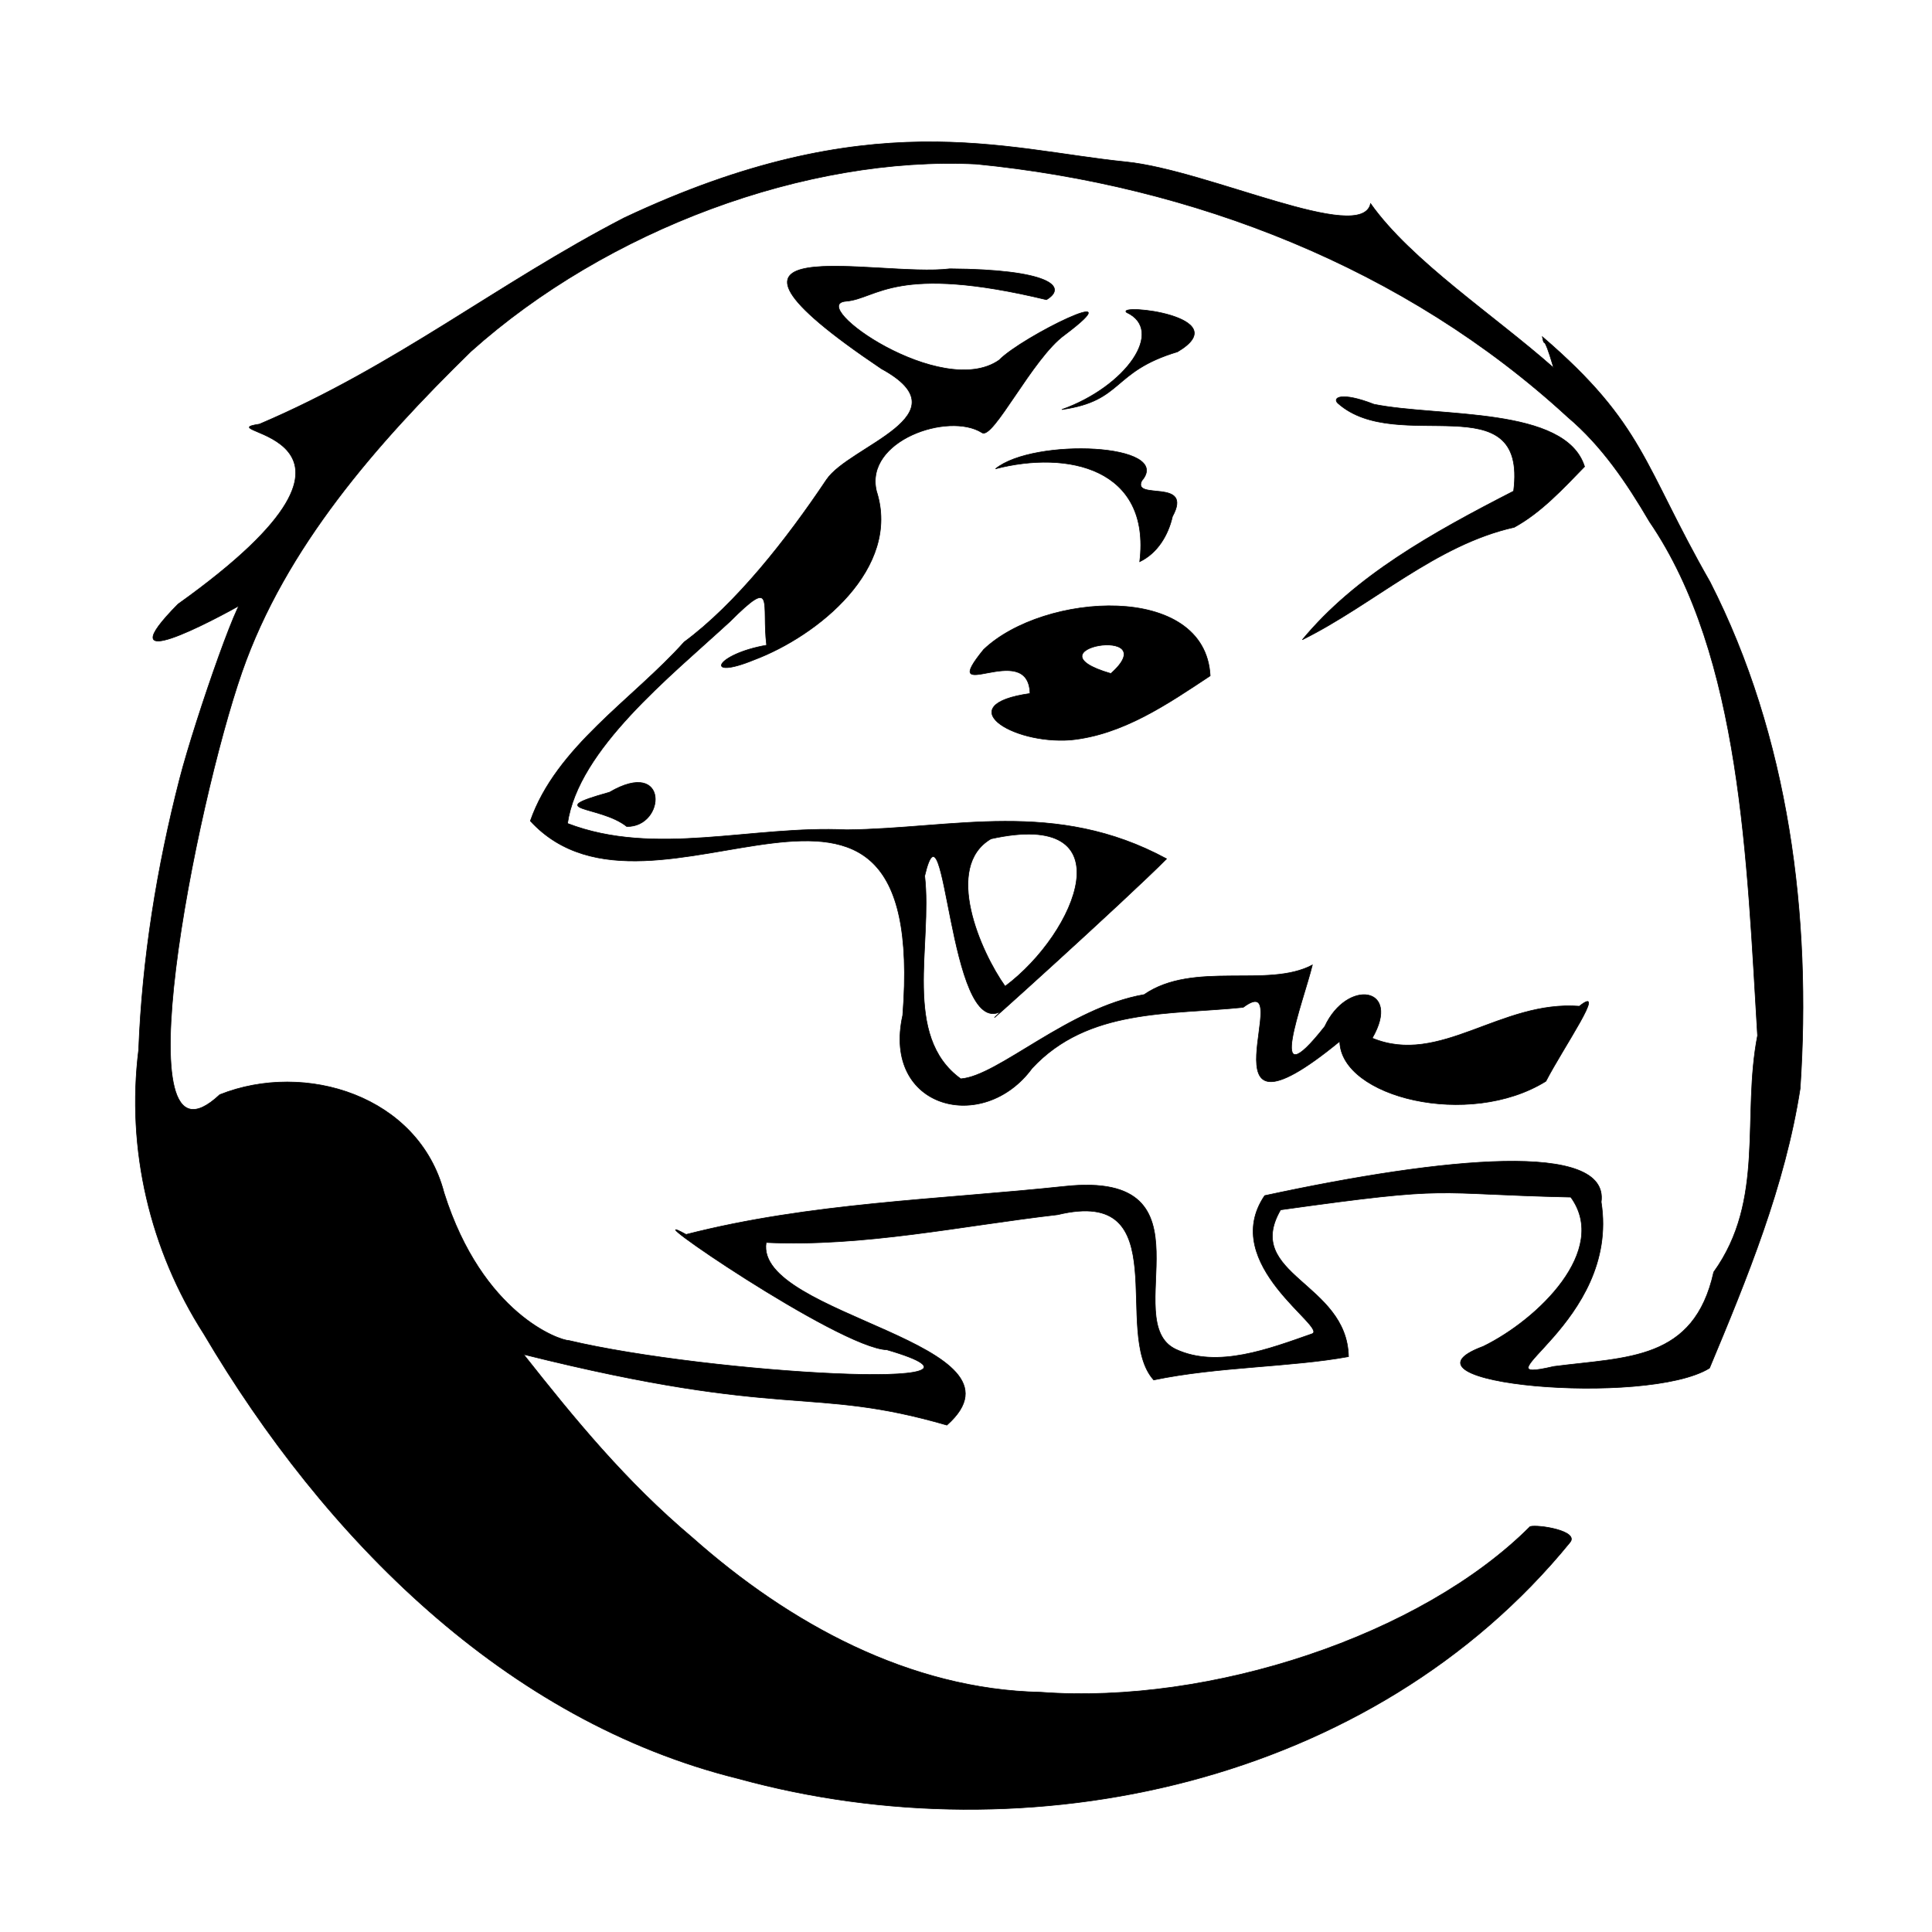
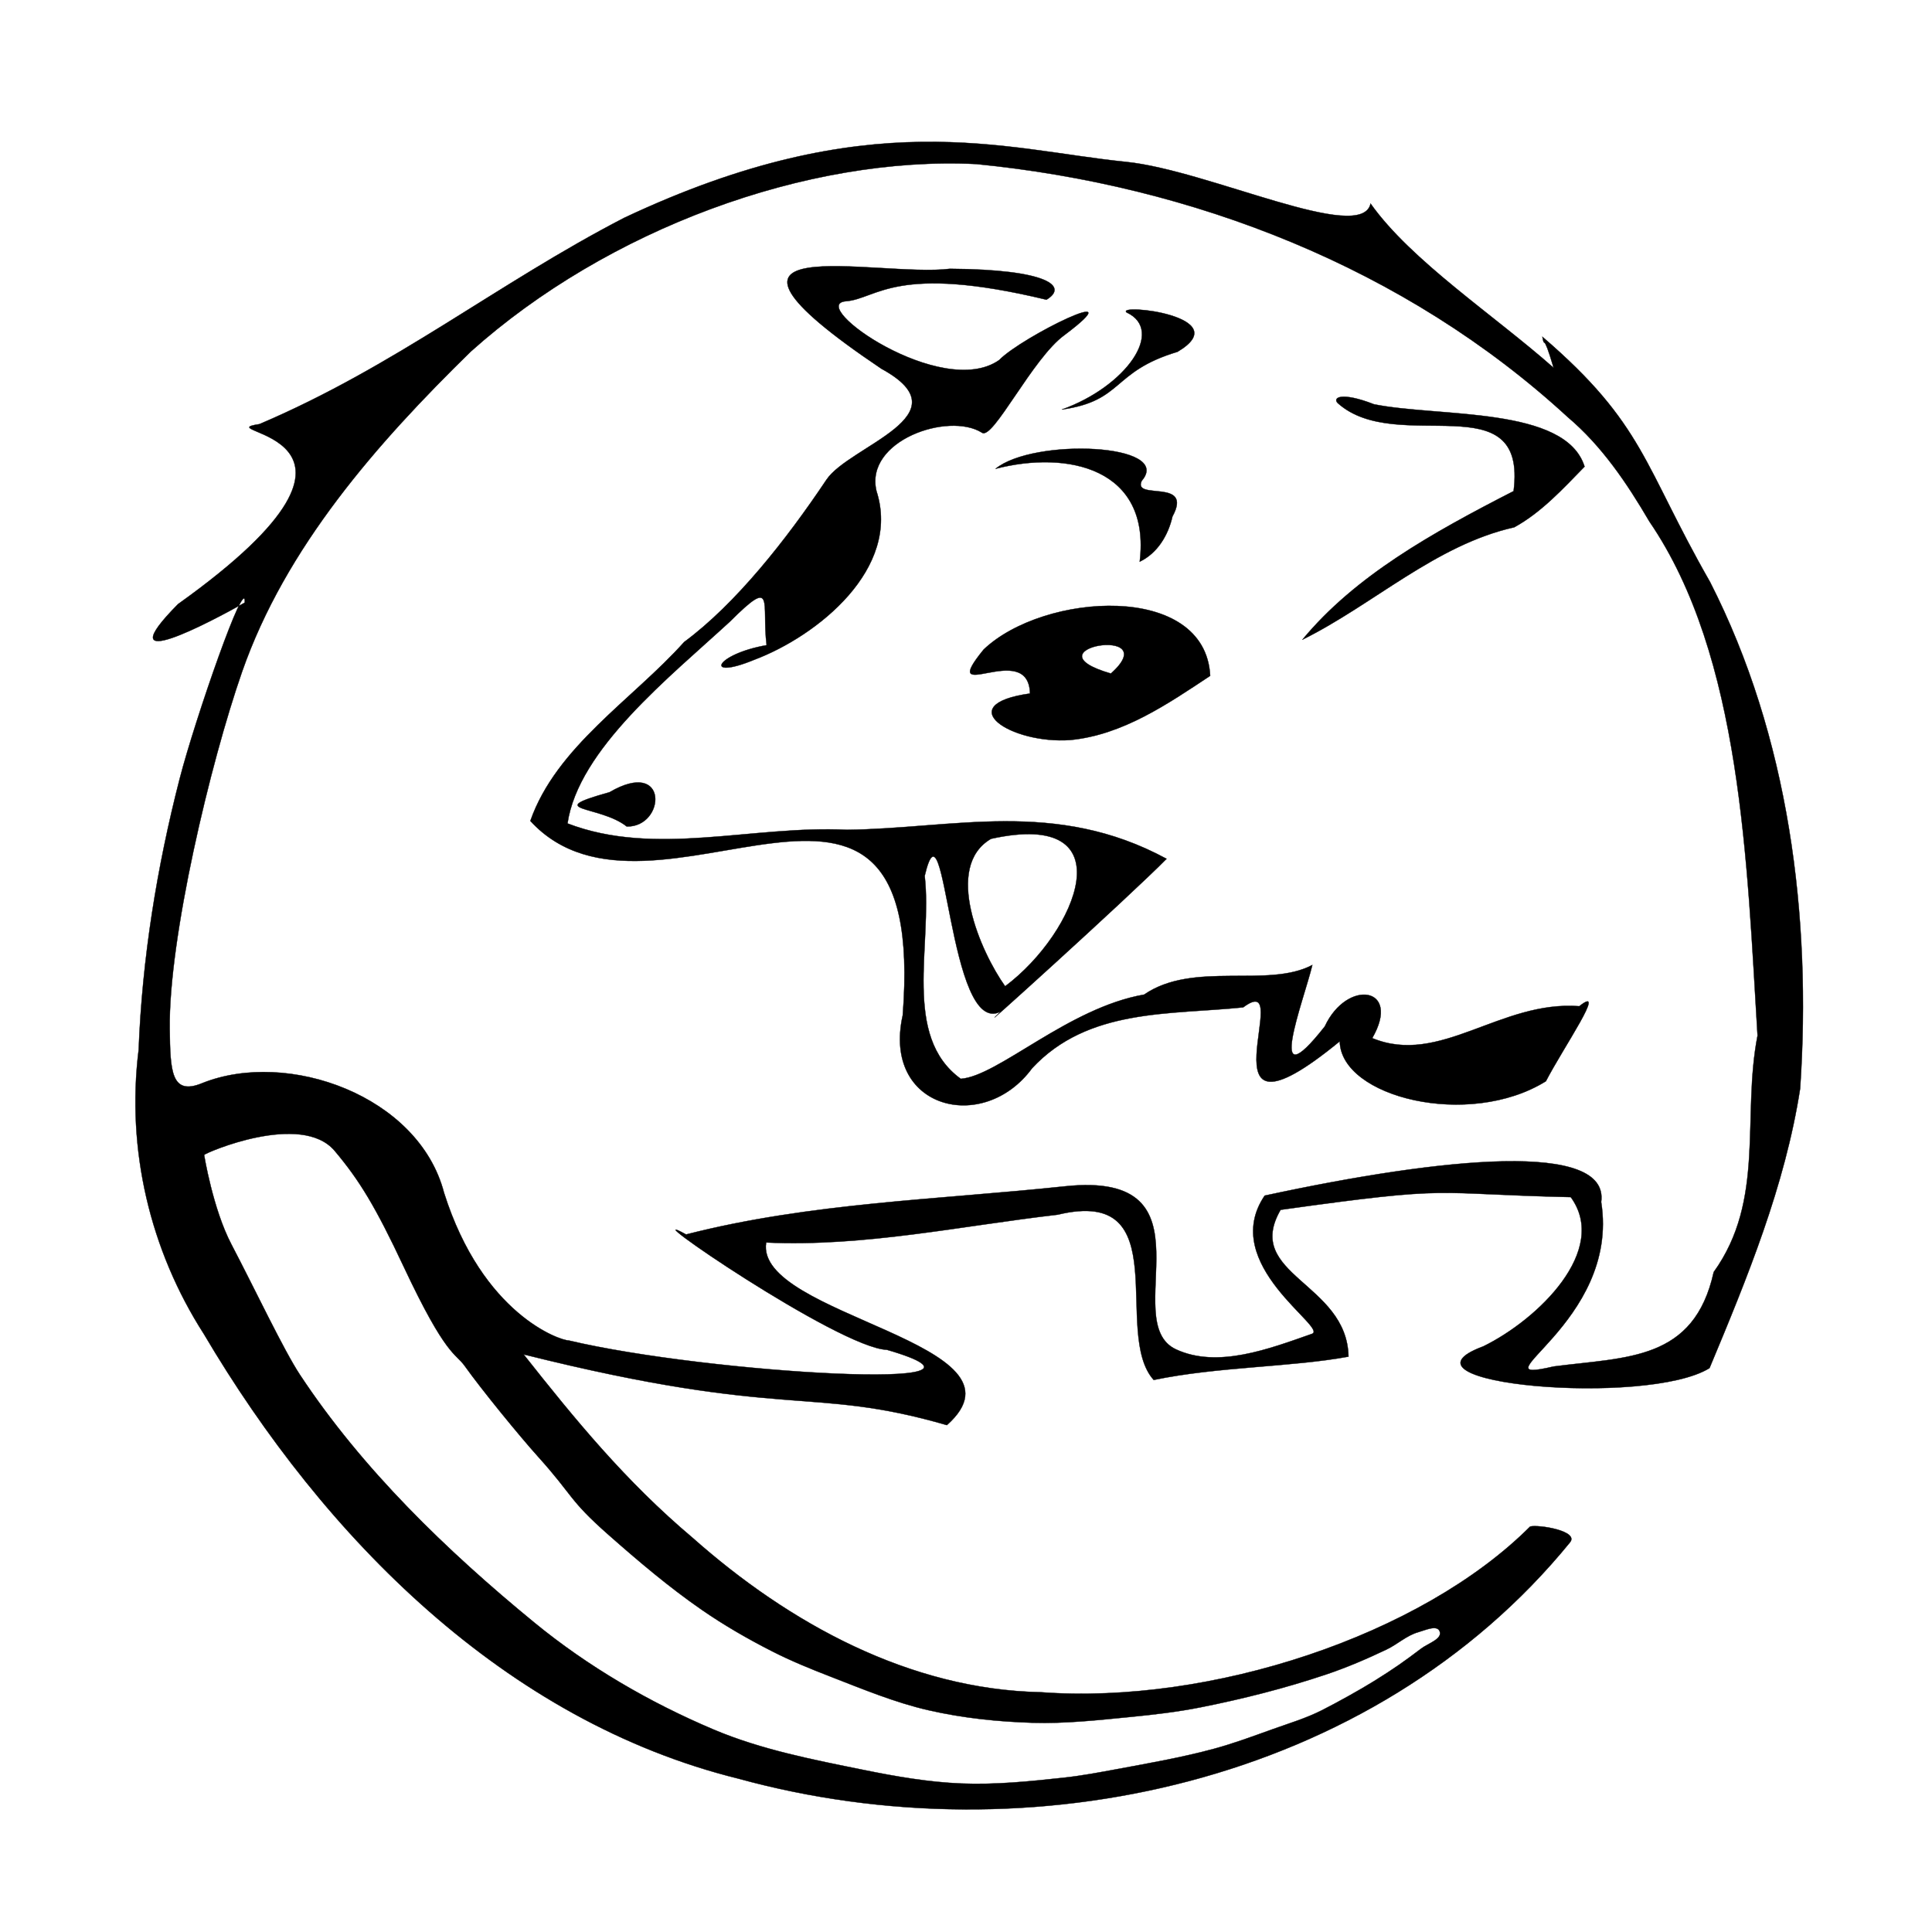
<svg xmlns="http://www.w3.org/2000/svg" version="1.1" id="svg1756" width="6051.41" height="6051.41" viewBox="0 0 6051.41 6051.41">
  <defs id="defs1760" />
-   <path id="path1572" style="fill:#000000;fill-opacity:1;stroke:#000000;stroke-width:1.89;stroke-miterlimit:4;stroke-dasharray:none;stroke-opacity:1" d="m 3325.735,1282.782 c 200.941,-71.659 324.769,-247.812 202.748,-304.327 -32.072,-29.082 347.971,12.146 159.683,123.49 -207.664,62.255 -167.778,153.425 -362.431,180.837 z m 244.094,476.531 c 35.332,-292.95 -225.736,-349.404 -451.675,-290.964 119.511,-97.649 559.386,-79.206 457.904,37.754 -29.451,63.001 162.716,-9.915 96.293,111.677 -13.382,59.08 -47.202,115.064 -102.521,141.533 z m -123.561,235.059 -1.373,0.541 z m 33.196,115.257 c 173.205,-154.274 -271.992,-78.706 0,0 z m -126.644,208.203 c -186.604,13.699 -376.308,-110.651 -126.606,-145.649 -4.487,-172.976 -294.575,45.702 -145.355,-137.594 187.236,-179.044 694.583,-212.631 709.692,82.236 -134.208,88.825 -273.993,185.022 -437.732,201.007 z m -1389.755,270.912 c -84.056,-66.895 -268.119,-47.546 -54.04,-107.31 187.613,-109.441 175.65,109.816 54.04,107.31 z m 1185.218,500.515 c 225.258,-168.473 384.528,-556.602 -44.109,-461.987 -149.944,87.416 -32.682,354.268 44.109,461.987 z M 2745.333,1538.262 c 77.945,241.889 -183.911,453.402 -383.475,528.516 -158.953,65.2 -122.459,-17.588 39.374,-45.918 -16.413,-133.411 28.961,-217.603 -114.84,-73.994 -188.128,173.313 -474.882,399.969 -508.853,632.335 274.835,105.605 578.503,5.426 874.486,19.901 333.629,-3.552 653.448,-97.798 1001.863,90.812 -114.312,116.766 -646.427,596.983 -519.077,478.288 -165.057,86.726 -172.438,-705.26 -238.477,-424.755 24.653,216.758 -71.768,501.822 112.99,635.652 117.141,-8.247 336.985,-222.712 574.374,-263.869 154.241,-106.308 387.731,-18.684 526.861,-92.682 -27.297,112.454 -152.056,434.923 38.888,192.53 69.84,-150.205 241.713,-124.504 148.704,36.53 212.452,88.115 401.392,-118.88 648.567,-99.933 89.304,-71.26 -49.496,128.45 -104.677,234.979 -241.391,149.884 -642.366,50.016 -645.632,-125.099 -465.558,382.353 -128.631,-235.799 -302.489,-106.321 -230.048,23.706 -486.002,2.276 -661.156,190.675 -152.397,207.963 -470.574,127.208 -405.24,-165.756 81.331,-1044.62 -781.76,-190.229 -1166.416,-608.825 81.181,-232.33 320.954,-380.809 481.859,-560.454 161.764,-119.541 320.007,-320.466 445.584,-508.186 71.754,-107.263 439.171,-201.842 172.238,-347.693 -674.086,-453.309 -11.517,-284.807 214.331,-313.047 307.165,1.949 371.938,55.1 302.597,96.767 -473.21,-113.98 -529.915,-2.927 -627.886,4.809 -126.113,9.958 300.308,309.76 479.493,184.488 72.206,-74.198 432.861,-250.111 205.274,-78.868 -100.369,72.055 -224.896,331.315 -259.013,305.972 -104.71,-65.874 -368.487,24.85 -330.252,183.148 z m 1997.674,113.269 c -246.017,55.07 -440.952,241.855 -663.745,352.151 165.415,-199.867 404.888,-333.762 661.629,-465.39 43.828,-343.098 -364.091,-108.358 -550.733,-275.605 -17.396,-17.04 10.547,-36.5 113.442,3.597 204.319,41.237 600.304,5.827 659.62,195.262 -67.762,69.352 -134.732,142.978 -220.213,189.986 z m 167.48,-345.13 C 4401.461,837.809 3735.073,580.464 3057.637,513.832 2527.005,487.727 1901.814,718.594 1474.611,1101.145 1179.821,1389.324 893.948,1714.701 758.044,2104.587 612.872,2521.06 373.669,3724.279 688.294,3428.707 c 267.223,-106.604 623.414,3.236 702.472,307.191 120.463,381.252 363.652,462.846 390.331,462.692 438.095,104.093 1456.077,162.861 996.949,29.212 -149.937,-4.967 -816.769,-464.437 -629.053,-361.221 388.903,-99.61 790.39,-108.715 1186.332,-150.771 484.134,-51.68 163.1,425.107 348.277,510.749 130.054,60.149 290.714,-1.269 425.735,-48.688 52.65,-18.491 -294.103,-217.846 -148.096,-432.96 565.799,-122.032 1080.443,-171.23 1053.945,20.001 60.542,380.593 -410.205,576.087 -148.532,515.112 231.252,-29.948 439.572,-17.733 501.043,-295.658 162.47,-225.844 87.598,-486.083 137.293,-740.639 -33.086,-541.188 -50.09,-1187.914 -338.625,-1610.054 -70.474,-120.298 -149.143,-237.125 -255.879,-327.271 z m 7.009,3524.709 C 4300.168,5588.367 3221.421,5820.853 2312.988,5571.062 1582.682,5390.72 1015.562,4816.938 638.312,4177.926 469.774,3915.305 395.405,3600.443 434.271,3288.32 c 11.088,-285.838 57.083,-571.538 128.302,-848.263 48.995,-190.373 208.936,-648.326 204.127,-552.546 -102.433,57.912 -438.406,236.627 -209.132,4.716 764.285,-545.833 73.306,-535.771 255.219,-563.852 C 1240.267,1146.317 1556.947,888.387 1954.629,682.514 2723.612,319.946 3145.627,468.665 3526.767,506.992 c 257.697,25.914 737.71,259.128 766.193,130.733 127.106,179.453 386.381,349.057 573.252,514.315 -35.939,-122.52 -26.542,-52.986 -35.281,-97.382 319.857,274.841 315.997,402.448 525.315,768.262 246.692,483.515 318.505,1047.476 282.168,1586.533 -47.243,304.85 -166.031,593.777 -283.88,875.763 -196.392,121.812 -1025.522,49.398 -708.477,-68.203 171.44,-83.947 394.925,-301.047 273.902,-467.418 -452.854,-10.137 -352.574,-37.923 -908.839,39.806 -118.271,203.879 208.177,227.603 212.646,459.856 -179.996,33.097 -408.794,31.123 -610.11,73.02 -132.268,-146.789 75.213,-608.344 -300.77,-517.635 -303.252,35.033 -607.013,101.232 -913.115,87.119 -37.265,230.218 855.235,315.065 566.067,572.001 -430.755,-124.861 -500.398,-15.252 -1325.766,-221.526 160.731,203.467 319.977,398.225 528.583,573.887 303.893,269.729 680.807,475.77 1091.237,484.27 531.51,39.414 1191.141,-176.935 1532.804,-518.979 25.174,-6.83 154.379,13.574 124.799,49.697 z" />
+   <path id="path812" style="fill:#000000;fill-opacity:1;fill-rule:evenodd;stroke:#000000;stroke-width:1px;stroke-linecap:butt;stroke-linejoin:miter;stroke-opacity:1" d="m 1264.51,3967.527 c -88.46,-188.413 -138.53,-270.68 -216.157,-362.765 -104.652,-124.143 -405.735,6.535 -409.021,12.638 0,0 27.246,169.36 85.649,280.546 71.738,136.572 163.143,330.289 214.296,407.797 195.127,295.659 459.987,551.56 733.905,776.188 168.615,138.273 360.951,250.219 561.754,335.24 149.77,63.414 311.761,94.478 471.149,126.848 100.598,20.43 202.471,38.117 305.039,42.283 106.796,4.338 213.878,-6.606 320.14,-18.121 56.768,-6.152 112.985,-16.781 169.13,-27.182 101.148,-18.738 202.724,-36.544 302.018,-63.424 61.459,-16.637 121.28,-38.903 181.211,-60.404 52.794,-18.941 107.038,-35.011 157.05,-60.404 48.056,-24.4 118.872,-63.592 164.6,-92.116 57.864,-36.093 92.215,-59.868 146.479,-101.176 20.965,-15.96 67.69,-30.114 57.383,-54.363 -8.673,-20.404 -45.091,-2.944 -66.444,3.02 -36.448,10.181 -65.515,38.061 -99.666,54.363 -61.919,29.558 -125.22,56.707 -190.272,78.525 -128.255,43.016 -259.937,76.345 -392.624,102.686 -72.758,14.444 -146.65,22.963 -220.474,30.202 -101.373,9.94 -203.226,21.2 -305.039,18.121 -109.462,-3.31 -219.433,-14.811 -326.18,-39.262 -105.823,-24.239 -206.832,-66.476 -308.059,-105.706 -61.383,-23.789 -122.537,-48.675 -181.211,-78.525 -76.021,-38.675 -150.309,-81.371 -220.474,-129.868 -103.082,-71.249 -198.986,-152.68 -292.958,-235.574 -126.005,-111.152 -108.024,-119.787 -220.473,-244.635 -59.033,-65.542 -178.448,-211.989 -229.534,-283.897 -29.112,-40.978 -58.186,-27.683 -191.219,-311.034 z M 3325.735,1282.782 c 200.941,-71.659 324.769,-247.812 202.748,-304.327 -32.072,-29.082 347.971,12.146 159.683,123.49 -207.664,62.255 -167.778,153.425 -362.431,180.837 z m 244.094,476.531 c 35.332,-292.95 -225.736,-349.404 -451.675,-290.964 119.511,-97.649 559.386,-79.206 457.904,37.754 -29.451,63.001 162.716,-9.915 96.293,111.677 -13.382,59.08 -47.202,115.064 -102.521,141.533 z m -123.561,235.059 -1.373,0.541 z m 33.196,115.257 c 173.205,-154.274 -271.992,-78.706 0,0 z m -126.644,208.203 c -186.604,13.699 -376.308,-110.651 -126.606,-145.649 -4.487,-172.976 -294.575,45.702 -145.355,-137.594 187.236,-179.044 694.583,-212.631 709.692,82.236 -134.208,88.825 -273.993,185.022 -437.732,201.007 z m -1389.755,270.912 c -84.056,-66.895 -268.119,-47.546 -54.04,-107.31 187.613,-109.441 175.65,109.816 54.04,107.31 z m 1185.218,500.515 c 225.258,-168.473 384.528,-556.602 -44.109,-461.987 -149.944,87.416 -32.682,354.268 44.109,461.987 z M 2745.333,1538.262 c 77.945,241.889 -183.911,453.402 -383.475,528.516 -158.953,65.2 -122.459,-17.588 39.374,-45.918 -16.413,-133.411 28.961,-217.603 -114.84,-73.994 -188.128,173.313 -474.882,399.969 -508.853,632.335 274.835,105.605 578.503,5.426 874.486,19.901 333.629,-3.552 653.448,-97.798 1001.863,90.812 -114.312,116.766 -646.427,596.983 -519.077,478.288 -165.057,86.726 -172.438,-705.26 -238.477,-424.755 24.653,216.758 -71.768,501.822 112.99,635.652 117.141,-8.247 336.985,-222.712 574.374,-263.869 154.241,-106.308 387.731,-18.684 526.861,-92.682 -27.297,112.454 -152.056,434.923 38.888,192.53 69.84,-150.205 241.713,-124.504 148.704,36.53 212.452,88.115 401.392,-118.88 648.567,-99.933 89.304,-71.26 -49.496,128.45 -104.677,234.979 -241.391,149.884 -642.366,50.016 -645.632,-125.099 -465.558,382.353 -128.631,-235.799 -302.489,-106.321 -230.048,23.706 -486.002,2.276 -661.156,190.675 -152.397,207.963 -470.574,127.208 -405.24,-165.756 81.331,-1044.62 -781.76,-190.229 -1166.416,-608.825 81.181,-232.33 320.954,-380.809 481.859,-560.454 161.764,-119.541 320.007,-320.466 445.584,-508.186 71.754,-107.263 439.171,-201.842 172.238,-347.693 -674.086,-453.309 -11.517,-284.807 214.331,-313.047 307.165,1.949 371.938,55.1 302.597,96.767 -473.21,-113.98 -529.915,-2.927 -627.886,4.809 -126.113,9.958 300.308,309.76 479.493,184.488 72.206,-74.198 432.861,-250.111 205.274,-78.868 -100.369,72.055 -224.896,331.315 -259.013,305.972 -104.71,-65.874 -368.487,24.85 -330.252,183.148 z m 1997.674,113.269 c -246.017,55.07 -440.952,241.855 -663.745,352.151 165.415,-199.867 404.888,-333.762 661.629,-465.39 43.828,-343.098 -364.091,-108.358 -550.733,-275.605 -17.396,-17.04 10.547,-36.5 113.442,3.597 204.319,41.237 600.304,5.827 659.62,195.262 -67.762,69.352 -134.732,142.978 -220.213,189.986 z m 167.48,-345.13 C 4401.461,837.809 3735.073,580.464 3057.637,513.832 2527.005,487.727 1901.814,718.594 1474.611,1101.145 c -294.79,288.179 -580.663,613.556 -716.567,1003.442 -99.282,284.823 -230.314,835.42 -226.477,1118.42 1.774,130.808 3.863,210.382 102.364,169.458 267.223,-106.604 677.777,39.478 756.836,343.433 120.463,381.252 363.652,462.846 390.331,462.692 438.095,104.093 1456.077,162.861 996.949,29.212 -149.937,-4.967 -816.769,-464.437 -629.053,-361.221 388.903,-99.61 790.39,-108.715 1186.332,-150.771 484.134,-51.68 163.1,425.107 348.277,510.749 130.054,60.149 290.714,-1.269 425.735,-48.688 52.65,-18.491 -294.103,-217.846 -148.096,-432.96 565.799,-122.032 1080.443,-171.23 1053.945,20.001 60.542,380.593 -410.205,576.087 -148.532,515.112 231.252,-29.948 439.572,-17.733 501.043,-295.658 162.47,-225.844 87.598,-486.083 137.293,-740.639 -33.086,-541.188 -50.09,-1187.914 -338.625,-1610.054 -70.474,-120.298 -149.143,-237.125 -255.879,-327.271 z m 7.009,3524.709 C 4300.168,5588.367 3221.421,5820.853 2312.988,5571.062 1582.682,5390.72 1015.562,4816.938 638.312,4177.926 469.774,3915.305 395.405,3600.443 434.271,3288.32 c 11.088,-285.838 57.083,-571.538 128.302,-848.263 48.995,-190.373 208.936,-648.326 204.127,-552.546 -102.433,57.912 -438.406,236.627 -209.132,4.716 764.285,-545.833 73.306,-535.771 255.219,-563.852 C 1240.267,1146.317 1556.947,888.387 1954.629,682.514 2723.612,319.946 3145.627,468.665 3526.767,506.992 c 257.697,25.914 737.71,259.128 766.193,130.733 127.106,179.453 386.381,349.057 573.252,514.315 -35.939,-122.52 -26.542,-52.986 -35.281,-97.382 319.857,274.841 315.997,402.448 525.315,768.262 246.692,483.515 318.505,1047.476 282.168,1586.533 -47.243,304.85 -166.031,593.777 -283.88,875.763 -196.392,121.812 -1025.522,49.398 -708.477,-68.203 171.44,-83.947 394.925,-301.047 273.902,-467.418 -452.854,-10.137 -352.574,-37.923 -908.839,39.806 -118.271,203.879 208.177,227.603 212.646,459.856 -179.996,33.097 -408.794,31.123 -610.11,73.02 -132.268,-146.789 75.213,-608.344 -300.77,-517.635 -303.252,35.033 -607.013,101.232 -913.115,87.119 -37.265,230.218 855.235,315.065 566.067,572.001 -430.755,-124.861 -500.398,-15.252 -1325.766,-221.526 160.731,203.467 319.977,398.225 528.583,573.887 303.893,269.729 680.807,475.77 1091.237,484.27 531.51,39.414 1191.141,-176.935 1532.804,-518.979 25.174,-6.83 154.379,13.574 124.799,49.697 z" />
</svg>
